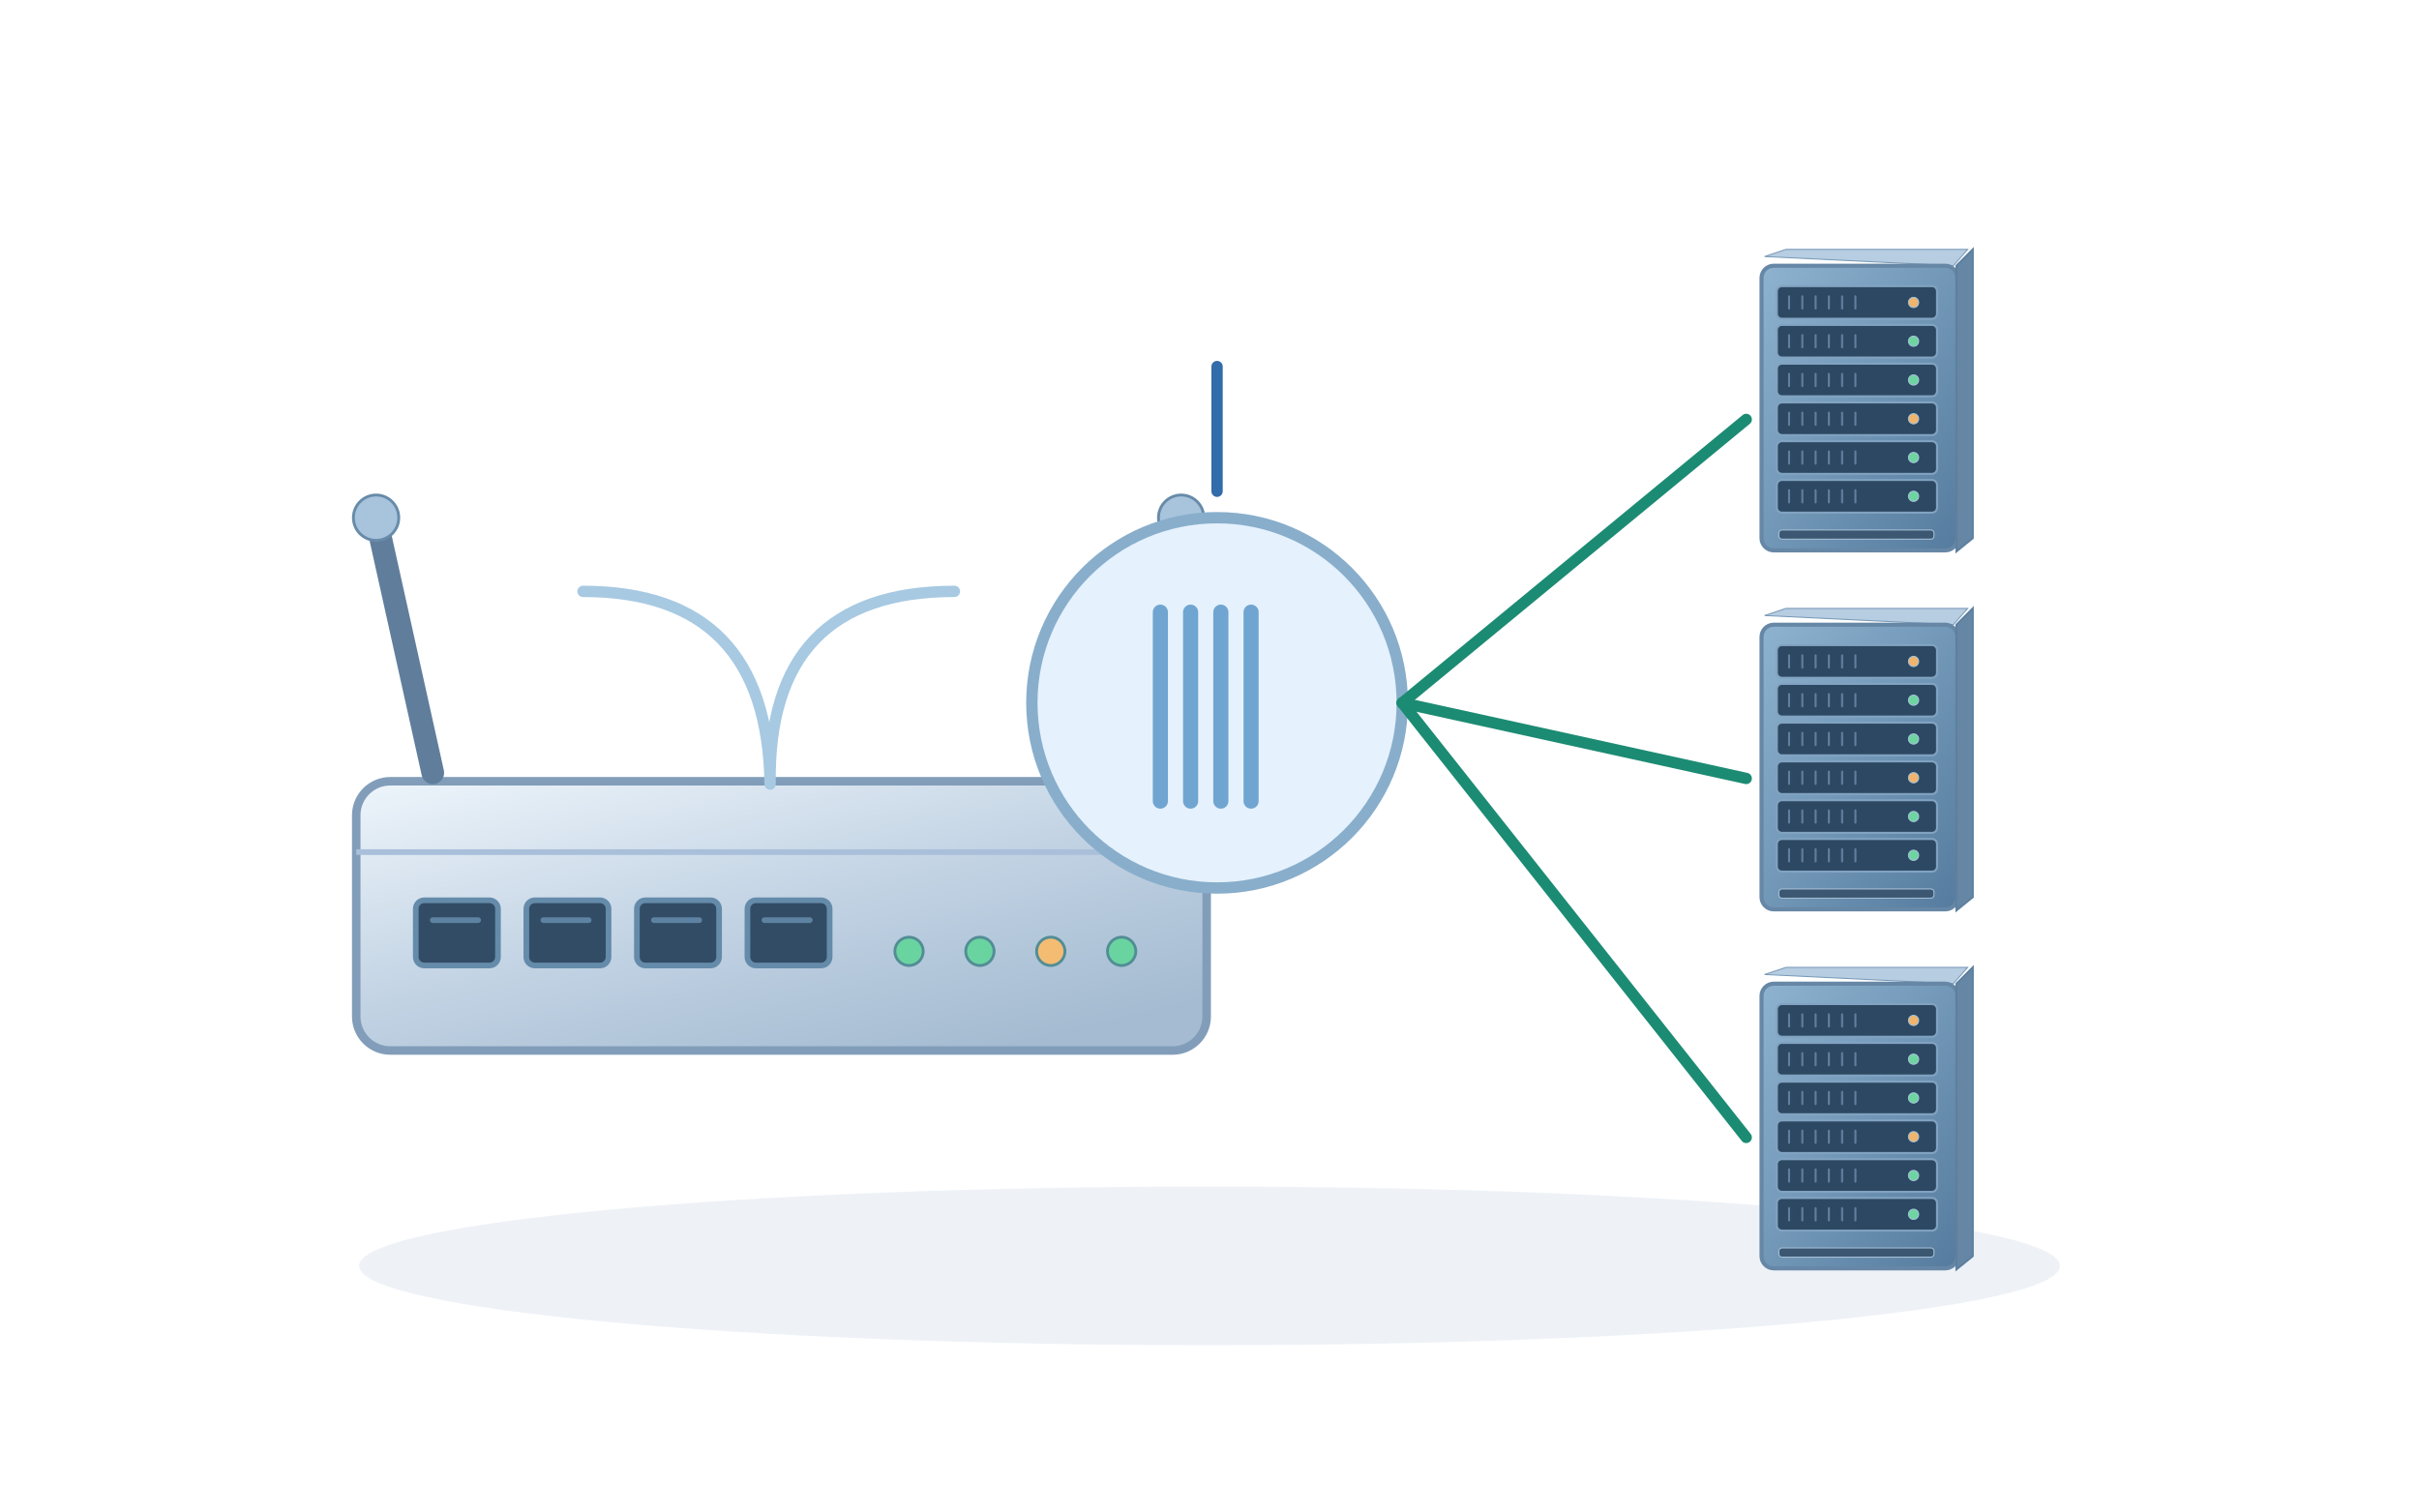
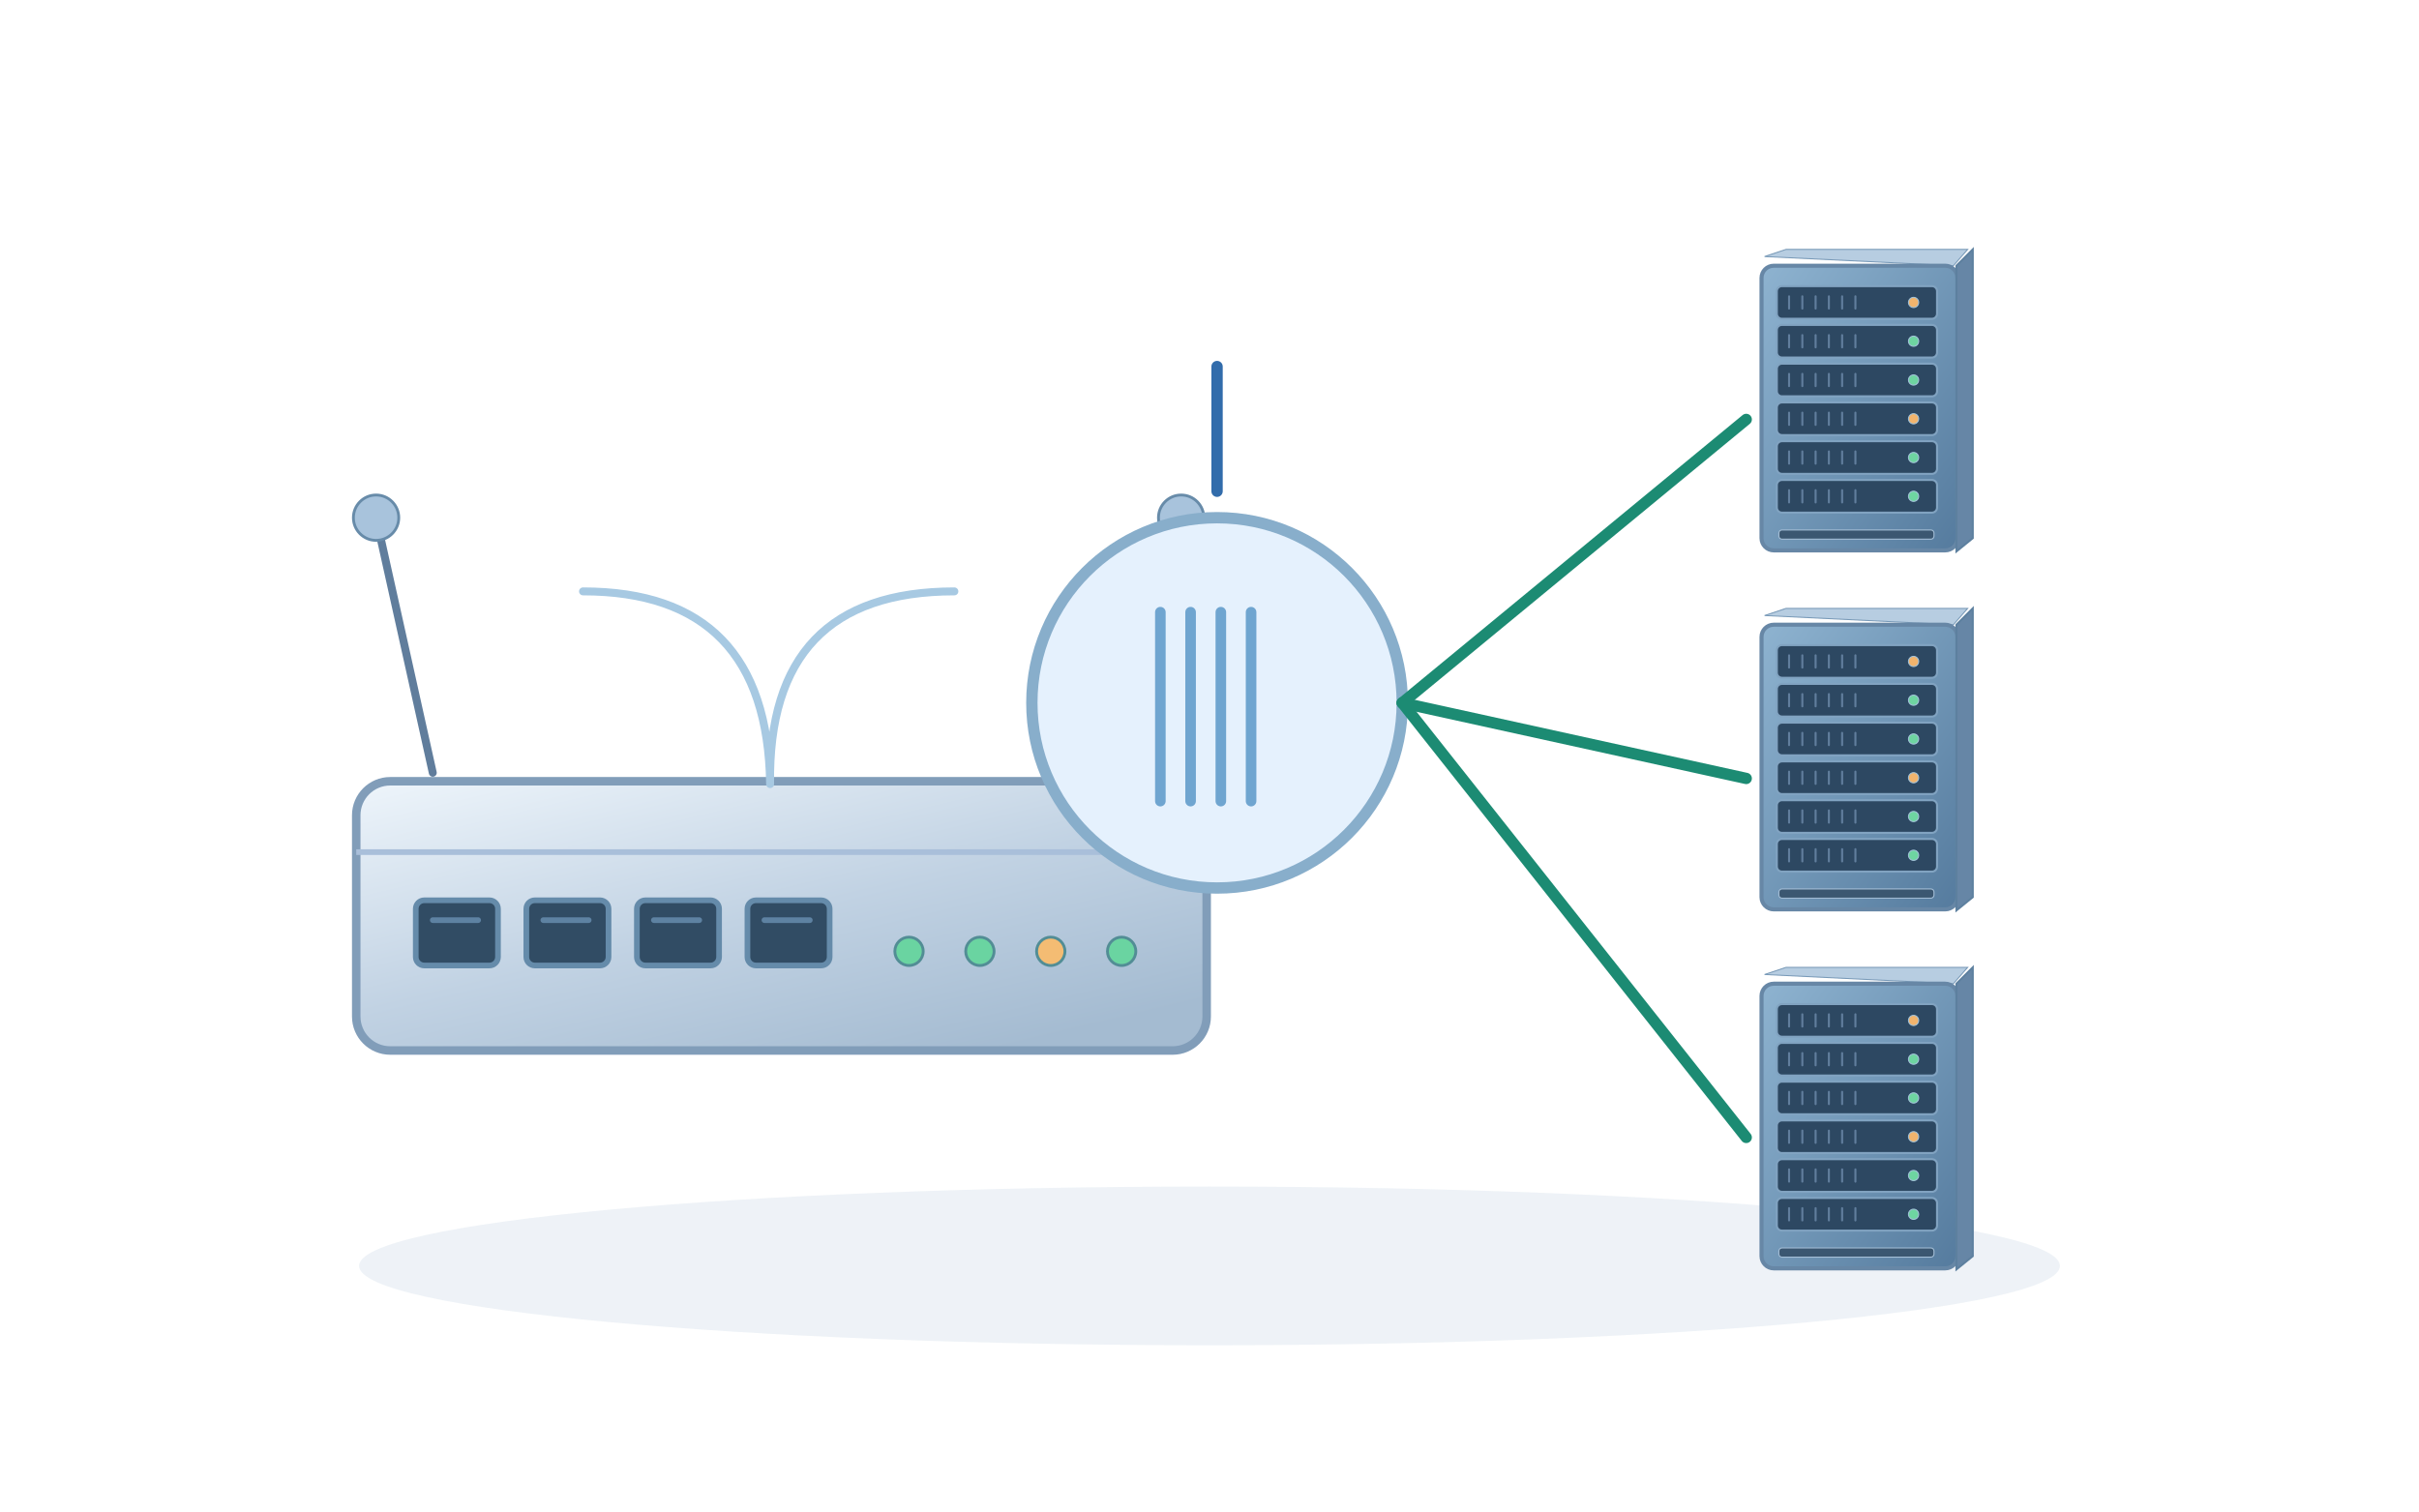
<svg xmlns="http://www.w3.org/2000/svg" width="640" height="400" viewBox="0 0 640 400" preserveAspectRatio="xMidYMid meet" role="img" aria-labelledby="load-balancer-title load-balancer-desc" data-tl-illustration-id="load-balancer" data-design-version="1" data-category="Infrastructure">
  <defs>
    <linearGradient id="metal" x2=".75" y2="1">
      <stop stop-color="#EEF5FB" />
      <stop offset=".55" stop-color="#C1D2E3" />
      <stop offset="1" stop-color="#A4BBD1" />
    </linearGradient>
    <linearGradient id="pcb" x2=".9" y2=".9">
      <stop stop-color="#2A927B" />
      <stop offset="1" stop-color="#125B50" />
    </linearGradient>
    <linearGradient id="core" x2="1" y2="1">
      <stop stop-color="#71C9F1" />
      <stop offset=".55" stop-color="#3279B4" />
      <stop offset="1" stop-color="#193D75" />
    </linearGradient>
    <linearGradient id="silicon" x2=".8" y2="1">
      <stop stop-color="#EBF3FB" />
      <stop offset="1" stop-color="#9EB9D0" />
    </linearGradient>
    <linearGradient id="rack" x2="1" y2="1">
      <stop stop-color="#8EB3D0" />
      <stop offset="1" stop-color="#557B9E" />
    </linearGradient>
    <linearGradient id="database" x2="1" y2="1">
      <stop stop-color="#EAF8FF" />
      <stop offset=".55" stop-color="#9BCCEA" />
      <stop offset="1" stop-color="#69A8D6" />
    </linearGradient>
    <linearGradient id="browser" x2="1" y2="1">
      <stop stop-color="#FFFFFF" />
      <stop offset="1" stop-color="#E9F2FB" />
    </linearGradient>
    <linearGradient id="shield" x2=".85" y2="1">
      <stop stop-color="#60C5AC" />
      <stop offset="1" stop-color="#1B8577" />
    </linearGradient>
    <linearGradient id="cloud" x2="1" y2="1">
      <stop stop-color="#FBFDFF" />
      <stop offset="1" stop-color="#CFE5F8" />
    </linearGradient>
    <linearGradient id="disc" x2="1" y2="1">
      <stop stop-color="#F9FCFF" />
      <stop offset=".55" stop-color="#94B5D1" />
      <stop offset="1" stop-color="#D9E7F3" />
    </linearGradient>
    <linearGradient id="globe" x2="1" y2="1">
      <stop stop-color="#F1FAFF" />
      <stop offset="1" stop-color="#9BC9EC" />
    </linearGradient>
    <filter id="shadow" x="-25%" y="-28%" width="150%" height="165%">
      <feDropShadow dx="0" dy="8" stdDeviation="7" flood-color="#4B7197" flood-opacity=".22" />
    </filter>
  </defs>
  <g font-family="-apple-system,BlinkMacSystemFont,Inter,Arial,sans-serif" data-motif="illustration-main">
    <ellipse cx="320" cy="335" rx="225" ry="21" fill="#7A9DBF" opacity=".13" />
    <g transform="translate(83 128) scale(0.75)">
      <g data-motif="network-router">
        <rect x="15" y="105" width="300" height="95" rx="12" fill="url(#metal)" stroke="#819DB9" stroke-width="3" />
        <path d="M15 130H315" stroke="#A9BFDA" stroke-width="2" />
        <rect x="36" y="147" width="29" height="23" rx="3" fill="#314C64" stroke="#658BAA" stroke-width="2" />
        <path d="M42 154H58" fill="none" stroke="#5E82A2" stroke-width="2" stroke-linecap="round" stroke-linejoin="round" />
        <rect x="75" y="147" width="29" height="23" rx="3" fill="#314C64" stroke="#658BAA" stroke-width="2" />
        <path d="M81 154H97" fill="none" stroke="#5E82A2" stroke-width="2" stroke-linecap="round" stroke-linejoin="round" />
        <rect x="114" y="147" width="29" height="23" rx="3" fill="#314C64" stroke="#658BAA" stroke-width="2" />
        <path d="M120 154H136" fill="none" stroke="#5E82A2" stroke-width="2" stroke-linecap="round" stroke-linejoin="round" />
        <rect x="153" y="147" width="29" height="23" rx="3" fill="#314C64" stroke="#658BAA" stroke-width="2" />
        <path d="M159 154H175" fill="none" stroke="#5E82A2" stroke-width="2" stroke-linecap="round" stroke-linejoin="round" />
        <circle cx="210" cy="165" r="5" fill="#6AD4A1" stroke="#528D95" stroke-width="1" />
        <circle cx="235" cy="165" r="5" fill="#6AD4A1" stroke="#528D95" stroke-width="1" />
        <circle cx="260" cy="165" r="5" fill="#F4BC73" stroke="#528D95" stroke-width="1" />
        <circle cx="285" cy="165" r="5" fill="#6AD4A1" stroke="#528D95" stroke-width="1" />
-         <path d="M42 102L22 12M285 102L306 12" fill="none" stroke="#607D9C" stroke-width="8" stroke-linecap="round" stroke-linejoin="round" />
+         <path d="M42 102L22 12M285 102L306 12" fill="none" stroke="#607D9C" stroke-width="2.8" stroke-linecap="round" stroke-linejoin="round" />
        <circle cx="22" cy="12" r="8" fill="#A8C3DC" stroke="#678BA9" stroke-width="1" />
        <circle cx="306" cy="12" r="8" fill="#A8C3DC" stroke="#678BA9" stroke-width="1" />
-         <path d="M161 106Q160 38 95 38M161 106Q160 38 226 38" fill="none" stroke="#A7C9E2" stroke-width="4" stroke-linecap="round" stroke-linejoin="round" />
+         <path d="M161 106Q160 38 95 38M161 106Q160 38 226 38" fill="none" stroke="#A7C9E2" stroke-width="2.8" stroke-linecap="round" stroke-linejoin="round" />
      </g>
    </g>
    <circle cx="322" cy="186" r="49" fill="#E5F1FD" stroke="#88AECB" stroke-width="3" />
-     <path d="M307 162V212" fill="none" stroke="#6FA5D0" stroke-width="4" stroke-linecap="round" stroke-linejoin="round" />
-     <path d="M315 162V212" fill="none" stroke="#6FA5D0" stroke-width="4" stroke-linecap="round" stroke-linejoin="round" />
-     <path d="M323 162V212" fill="none" stroke="#6FA5D0" stroke-width="4" stroke-linecap="round" stroke-linejoin="round" />
-     <path d="M331 162V212" fill="none" stroke="#6FA5D0" stroke-width="4" stroke-linecap="round" stroke-linejoin="round" />
+     <path d="M307 162V212" fill="none" stroke="#6FA5D0" stroke-width="2.8" stroke-linecap="round" stroke-linejoin="round" />
+     <path d="M315 162V212" fill="none" stroke="#6FA5D0" stroke-width="2.8" stroke-linecap="round" stroke-linejoin="round" />
+     <path d="M323 162V212" fill="none" stroke="#6FA5D0" stroke-width="2.8" stroke-linecap="round" stroke-linejoin="round" />
+     <path d="M331 162V212" fill="none" stroke="#6FA5D0" stroke-width="2.8" stroke-linecap="round" stroke-linejoin="round" />
    <g transform="translate(462 66) scale(0.27)">
      <g data-motif="server-rack">
        <path d="M18 7L39 0H217L203 16Z" fill="#B7CDE1" stroke="#799AB8" />
        <rect x="15" y="16" width="192" height="279" rx="12" fill="url(#rack)" stroke="#6787A6" stroke-width="4" />
        <path d="M206 16L222 0V283L206 296Z" fill="#6686A6" stroke="#5D809F" stroke-width="2" />
        <rect x="30" y="36" width="157" height="32" rx="5" fill="#2D4862" stroke="#81A3C1" stroke-width="2" />
        <path d="M42 46V58" fill="none" stroke="#617E9D" stroke-width="2" stroke-linecap="round" stroke-linejoin="round" />
        <path d="M55 46V58" fill="none" stroke="#617E9D" stroke-width="2" stroke-linecap="round" stroke-linejoin="round" />
        <path d="M68 46V58" fill="none" stroke="#617E9D" stroke-width="2" stroke-linecap="round" stroke-linejoin="round" />
        <path d="M81 46V58" fill="none" stroke="#617E9D" stroke-width="2" stroke-linecap="round" stroke-linejoin="round" />
        <path d="M94 46V58" fill="none" stroke="#617E9D" stroke-width="2" stroke-linecap="round" stroke-linejoin="round" />
        <path d="M107 46V58" fill="none" stroke="#617E9D" stroke-width="2" stroke-linecap="round" stroke-linejoin="round" />
        <circle cx="164" cy="52" r="5" fill="#F1B46D" stroke="#A3C3D9" stroke-width="1" />
        <rect x="30" y="74" width="157" height="32" rx="5" fill="#2D4862" stroke="#81A3C1" stroke-width="2" />
        <path d="M42 84V96" fill="none" stroke="#617E9D" stroke-width="2" stroke-linecap="round" stroke-linejoin="round" />
        <path d="M55 84V96" fill="none" stroke="#617E9D" stroke-width="2" stroke-linecap="round" stroke-linejoin="round" />
        <path d="M68 84V96" fill="none" stroke="#617E9D" stroke-width="2" stroke-linecap="round" stroke-linejoin="round" />
        <path d="M81 84V96" fill="none" stroke="#617E9D" stroke-width="2" stroke-linecap="round" stroke-linejoin="round" />
        <path d="M94 84V96" fill="none" stroke="#617E9D" stroke-width="2" stroke-linecap="round" stroke-linejoin="round" />
        <path d="M107 84V96" fill="none" stroke="#617E9D" stroke-width="2" stroke-linecap="round" stroke-linejoin="round" />
        <circle cx="164" cy="90" r="5" fill="#6ED5A1" stroke="#A3C3D9" stroke-width="1" />
        <rect x="30" y="112" width="157" height="32" rx="5" fill="#2D4862" stroke="#81A3C1" stroke-width="2" />
        <path d="M42 122V134" fill="none" stroke="#617E9D" stroke-width="2" stroke-linecap="round" stroke-linejoin="round" />
        <path d="M55 122V134" fill="none" stroke="#617E9D" stroke-width="2" stroke-linecap="round" stroke-linejoin="round" />
        <path d="M68 122V134" fill="none" stroke="#617E9D" stroke-width="2" stroke-linecap="round" stroke-linejoin="round" />
        <path d="M81 122V134" fill="none" stroke="#617E9D" stroke-width="2" stroke-linecap="round" stroke-linejoin="round" />
        <path d="M94 122V134" fill="none" stroke="#617E9D" stroke-width="2" stroke-linecap="round" stroke-linejoin="round" />
        <path d="M107 122V134" fill="none" stroke="#617E9D" stroke-width="2" stroke-linecap="round" stroke-linejoin="round" />
        <circle cx="164" cy="128" r="5" fill="#6ED5A1" stroke="#A3C3D9" stroke-width="1" />
        <rect x="30" y="150" width="157" height="32" rx="5" fill="#2D4862" stroke="#81A3C1" stroke-width="2" />
        <path d="M42 160V172" fill="none" stroke="#617E9D" stroke-width="2" stroke-linecap="round" stroke-linejoin="round" />
        <path d="M55 160V172" fill="none" stroke="#617E9D" stroke-width="2" stroke-linecap="round" stroke-linejoin="round" />
        <path d="M68 160V172" fill="none" stroke="#617E9D" stroke-width="2" stroke-linecap="round" stroke-linejoin="round" />
        <path d="M81 160V172" fill="none" stroke="#617E9D" stroke-width="2" stroke-linecap="round" stroke-linejoin="round" />
        <path d="M94 160V172" fill="none" stroke="#617E9D" stroke-width="2" stroke-linecap="round" stroke-linejoin="round" />
        <path d="M107 160V172" fill="none" stroke="#617E9D" stroke-width="2" stroke-linecap="round" stroke-linejoin="round" />
        <circle cx="164" cy="166" r="5" fill="#F1B46D" stroke="#A3C3D9" stroke-width="1" />
        <rect x="30" y="188" width="157" height="32" rx="5" fill="#2D4862" stroke="#81A3C1" stroke-width="2" />
        <path d="M42 198V210" fill="none" stroke="#617E9D" stroke-width="2" stroke-linecap="round" stroke-linejoin="round" />
        <path d="M55 198V210" fill="none" stroke="#617E9D" stroke-width="2" stroke-linecap="round" stroke-linejoin="round" />
        <path d="M68 198V210" fill="none" stroke="#617E9D" stroke-width="2" stroke-linecap="round" stroke-linejoin="round" />
        <path d="M81 198V210" fill="none" stroke="#617E9D" stroke-width="2" stroke-linecap="round" stroke-linejoin="round" />
        <path d="M94 198V210" fill="none" stroke="#617E9D" stroke-width="2" stroke-linecap="round" stroke-linejoin="round" />
        <path d="M107 198V210" fill="none" stroke="#617E9D" stroke-width="2" stroke-linecap="round" stroke-linejoin="round" />
        <circle cx="164" cy="204" r="5" fill="#6ED5A1" stroke="#A3C3D9" stroke-width="1" />
        <rect x="30" y="226" width="157" height="32" rx="5" fill="#2D4862" stroke="#81A3C1" stroke-width="2" />
        <path d="M42 236V248" fill="none" stroke="#617E9D" stroke-width="2" stroke-linecap="round" stroke-linejoin="round" />
        <path d="M55 236V248" fill="none" stroke="#617E9D" stroke-width="2" stroke-linecap="round" stroke-linejoin="round" />
        <path d="M68 236V248" fill="none" stroke="#617E9D" stroke-width="2" stroke-linecap="round" stroke-linejoin="round" />
        <path d="M81 236V248" fill="none" stroke="#617E9D" stroke-width="2" stroke-linecap="round" stroke-linejoin="round" />
        <path d="M94 236V248" fill="none" stroke="#617E9D" stroke-width="2" stroke-linecap="round" stroke-linejoin="round" />
        <path d="M107 236V248" fill="none" stroke="#617E9D" stroke-width="2" stroke-linecap="round" stroke-linejoin="round" />
        <circle cx="164" cy="242" r="5" fill="#6ED5A1" stroke="#A3C3D9" stroke-width="1" />
        <rect x="32" y="275" width="152" height="9" rx="3" fill="#3B5771" stroke="#A6C0D8" stroke-width="1" />
      </g>
    </g>
    <path d="M371 186L462 111" fill="none" stroke="#1C8B73" stroke-width="3" stroke-linecap="round" stroke-linejoin="round" />
    <g transform="translate(462 161) scale(0.27)">
      <g data-motif="server-rack">
        <path d="M18 7L39 0H217L203 16Z" fill="#B7CDE1" stroke="#799AB8" />
        <rect x="15" y="16" width="192" height="279" rx="12" fill="url(#rack)" stroke="#6787A6" stroke-width="4" />
        <path d="M206 16L222 0V283L206 296Z" fill="#6686A6" stroke="#5D809F" stroke-width="2" />
        <rect x="30" y="36" width="157" height="32" rx="5" fill="#2D4862" stroke="#81A3C1" stroke-width="2" />
        <path d="M42 46V58" fill="none" stroke="#617E9D" stroke-width="2" stroke-linecap="round" stroke-linejoin="round" />
        <path d="M55 46V58" fill="none" stroke="#617E9D" stroke-width="2" stroke-linecap="round" stroke-linejoin="round" />
        <path d="M68 46V58" fill="none" stroke="#617E9D" stroke-width="2" stroke-linecap="round" stroke-linejoin="round" />
        <path d="M81 46V58" fill="none" stroke="#617E9D" stroke-width="2" stroke-linecap="round" stroke-linejoin="round" />
        <path d="M94 46V58" fill="none" stroke="#617E9D" stroke-width="2" stroke-linecap="round" stroke-linejoin="round" />
        <path d="M107 46V58" fill="none" stroke="#617E9D" stroke-width="2" stroke-linecap="round" stroke-linejoin="round" />
        <circle cx="164" cy="52" r="5" fill="#F1B46D" stroke="#A3C3D9" stroke-width="1" />
        <rect x="30" y="74" width="157" height="32" rx="5" fill="#2D4862" stroke="#81A3C1" stroke-width="2" />
        <path d="M42 84V96" fill="none" stroke="#617E9D" stroke-width="2" stroke-linecap="round" stroke-linejoin="round" />
        <path d="M55 84V96" fill="none" stroke="#617E9D" stroke-width="2" stroke-linecap="round" stroke-linejoin="round" />
        <path d="M68 84V96" fill="none" stroke="#617E9D" stroke-width="2" stroke-linecap="round" stroke-linejoin="round" />
        <path d="M81 84V96" fill="none" stroke="#617E9D" stroke-width="2" stroke-linecap="round" stroke-linejoin="round" />
        <path d="M94 84V96" fill="none" stroke="#617E9D" stroke-width="2" stroke-linecap="round" stroke-linejoin="round" />
        <path d="M107 84V96" fill="none" stroke="#617E9D" stroke-width="2" stroke-linecap="round" stroke-linejoin="round" />
        <circle cx="164" cy="90" r="5" fill="#6ED5A1" stroke="#A3C3D9" stroke-width="1" />
        <rect x="30" y="112" width="157" height="32" rx="5" fill="#2D4862" stroke="#81A3C1" stroke-width="2" />
        <path d="M42 122V134" fill="none" stroke="#617E9D" stroke-width="2" stroke-linecap="round" stroke-linejoin="round" />
        <path d="M55 122V134" fill="none" stroke="#617E9D" stroke-width="2" stroke-linecap="round" stroke-linejoin="round" />
        <path d="M68 122V134" fill="none" stroke="#617E9D" stroke-width="2" stroke-linecap="round" stroke-linejoin="round" />
        <path d="M81 122V134" fill="none" stroke="#617E9D" stroke-width="2" stroke-linecap="round" stroke-linejoin="round" />
        <path d="M94 122V134" fill="none" stroke="#617E9D" stroke-width="2" stroke-linecap="round" stroke-linejoin="round" />
        <path d="M107 122V134" fill="none" stroke="#617E9D" stroke-width="2" stroke-linecap="round" stroke-linejoin="round" />
        <circle cx="164" cy="128" r="5" fill="#6ED5A1" stroke="#A3C3D9" stroke-width="1" />
        <rect x="30" y="150" width="157" height="32" rx="5" fill="#2D4862" stroke="#81A3C1" stroke-width="2" />
        <path d="M42 160V172" fill="none" stroke="#617E9D" stroke-width="2" stroke-linecap="round" stroke-linejoin="round" />
        <path d="M55 160V172" fill="none" stroke="#617E9D" stroke-width="2" stroke-linecap="round" stroke-linejoin="round" />
        <path d="M68 160V172" fill="none" stroke="#617E9D" stroke-width="2" stroke-linecap="round" stroke-linejoin="round" />
        <path d="M81 160V172" fill="none" stroke="#617E9D" stroke-width="2" stroke-linecap="round" stroke-linejoin="round" />
        <path d="M94 160V172" fill="none" stroke="#617E9D" stroke-width="2" stroke-linecap="round" stroke-linejoin="round" />
        <path d="M107 160V172" fill="none" stroke="#617E9D" stroke-width="2" stroke-linecap="round" stroke-linejoin="round" />
        <circle cx="164" cy="166" r="5" fill="#F1B46D" stroke="#A3C3D9" stroke-width="1" />
        <rect x="30" y="188" width="157" height="32" rx="5" fill="#2D4862" stroke="#81A3C1" stroke-width="2" />
        <path d="M42 198V210" fill="none" stroke="#617E9D" stroke-width="2" stroke-linecap="round" stroke-linejoin="round" />
        <path d="M55 198V210" fill="none" stroke="#617E9D" stroke-width="2" stroke-linecap="round" stroke-linejoin="round" />
        <path d="M68 198V210" fill="none" stroke="#617E9D" stroke-width="2" stroke-linecap="round" stroke-linejoin="round" />
        <path d="M81 198V210" fill="none" stroke="#617E9D" stroke-width="2" stroke-linecap="round" stroke-linejoin="round" />
        <path d="M94 198V210" fill="none" stroke="#617E9D" stroke-width="2" stroke-linecap="round" stroke-linejoin="round" />
        <path d="M107 198V210" fill="none" stroke="#617E9D" stroke-width="2" stroke-linecap="round" stroke-linejoin="round" />
        <circle cx="164" cy="204" r="5" fill="#6ED5A1" stroke="#A3C3D9" stroke-width="1" />
        <rect x="30" y="226" width="157" height="32" rx="5" fill="#2D4862" stroke="#81A3C1" stroke-width="2" />
        <path d="M42 236V248" fill="none" stroke="#617E9D" stroke-width="2" stroke-linecap="round" stroke-linejoin="round" />
        <path d="M55 236V248" fill="none" stroke="#617E9D" stroke-width="2" stroke-linecap="round" stroke-linejoin="round" />
        <path d="M68 236V248" fill="none" stroke="#617E9D" stroke-width="2" stroke-linecap="round" stroke-linejoin="round" />
        <path d="M81 236V248" fill="none" stroke="#617E9D" stroke-width="2" stroke-linecap="round" stroke-linejoin="round" />
        <path d="M94 236V248" fill="none" stroke="#617E9D" stroke-width="2" stroke-linecap="round" stroke-linejoin="round" />
        <path d="M107 236V248" fill="none" stroke="#617E9D" stroke-width="2" stroke-linecap="round" stroke-linejoin="round" />
        <circle cx="164" cy="242" r="5" fill="#6ED5A1" stroke="#A3C3D9" stroke-width="1" />
        <rect x="32" y="275" width="152" height="9" rx="3" fill="#3B5771" stroke="#A6C0D8" stroke-width="1" />
      </g>
    </g>
    <path d="M371 186L462 206" fill="none" stroke="#1C8B73" stroke-width="3" stroke-linecap="round" stroke-linejoin="round" />
    <g transform="translate(462 256) scale(0.27)">
      <g data-motif="server-rack">
        <path d="M18 7L39 0H217L203 16Z" fill="#B7CDE1" stroke="#799AB8" />
        <rect x="15" y="16" width="192" height="279" rx="12" fill="url(#rack)" stroke="#6787A6" stroke-width="4" />
        <path d="M206 16L222 0V283L206 296Z" fill="#6686A6" stroke="#5D809F" stroke-width="2" />
        <rect x="30" y="36" width="157" height="32" rx="5" fill="#2D4862" stroke="#81A3C1" stroke-width="2" />
        <path d="M42 46V58" fill="none" stroke="#617E9D" stroke-width="2" stroke-linecap="round" stroke-linejoin="round" />
        <path d="M55 46V58" fill="none" stroke="#617E9D" stroke-width="2" stroke-linecap="round" stroke-linejoin="round" />
        <path d="M68 46V58" fill="none" stroke="#617E9D" stroke-width="2" stroke-linecap="round" stroke-linejoin="round" />
        <path d="M81 46V58" fill="none" stroke="#617E9D" stroke-width="2" stroke-linecap="round" stroke-linejoin="round" />
        <path d="M94 46V58" fill="none" stroke="#617E9D" stroke-width="2" stroke-linecap="round" stroke-linejoin="round" />
        <path d="M107 46V58" fill="none" stroke="#617E9D" stroke-width="2" stroke-linecap="round" stroke-linejoin="round" />
        <circle cx="164" cy="52" r="5" fill="#F1B46D" stroke="#A3C3D9" stroke-width="1" />
        <rect x="30" y="74" width="157" height="32" rx="5" fill="#2D4862" stroke="#81A3C1" stroke-width="2" />
        <path d="M42 84V96" fill="none" stroke="#617E9D" stroke-width="2" stroke-linecap="round" stroke-linejoin="round" />
        <path d="M55 84V96" fill="none" stroke="#617E9D" stroke-width="2" stroke-linecap="round" stroke-linejoin="round" />
        <path d="M68 84V96" fill="none" stroke="#617E9D" stroke-width="2" stroke-linecap="round" stroke-linejoin="round" />
        <path d="M81 84V96" fill="none" stroke="#617E9D" stroke-width="2" stroke-linecap="round" stroke-linejoin="round" />
        <path d="M94 84V96" fill="none" stroke="#617E9D" stroke-width="2" stroke-linecap="round" stroke-linejoin="round" />
        <path d="M107 84V96" fill="none" stroke="#617E9D" stroke-width="2" stroke-linecap="round" stroke-linejoin="round" />
        <circle cx="164" cy="90" r="5" fill="#6ED5A1" stroke="#A3C3D9" stroke-width="1" />
        <rect x="30" y="112" width="157" height="32" rx="5" fill="#2D4862" stroke="#81A3C1" stroke-width="2" />
        <path d="M42 122V134" fill="none" stroke="#617E9D" stroke-width="2" stroke-linecap="round" stroke-linejoin="round" />
        <path d="M55 122V134" fill="none" stroke="#617E9D" stroke-width="2" stroke-linecap="round" stroke-linejoin="round" />
        <path d="M68 122V134" fill="none" stroke="#617E9D" stroke-width="2" stroke-linecap="round" stroke-linejoin="round" />
        <path d="M81 122V134" fill="none" stroke="#617E9D" stroke-width="2" stroke-linecap="round" stroke-linejoin="round" />
        <path d="M94 122V134" fill="none" stroke="#617E9D" stroke-width="2" stroke-linecap="round" stroke-linejoin="round" />
        <path d="M107 122V134" fill="none" stroke="#617E9D" stroke-width="2" stroke-linecap="round" stroke-linejoin="round" />
        <circle cx="164" cy="128" r="5" fill="#6ED5A1" stroke="#A3C3D9" stroke-width="1" />
        <rect x="30" y="150" width="157" height="32" rx="5" fill="#2D4862" stroke="#81A3C1" stroke-width="2" />
        <path d="M42 160V172" fill="none" stroke="#617E9D" stroke-width="2" stroke-linecap="round" stroke-linejoin="round" />
        <path d="M55 160V172" fill="none" stroke="#617E9D" stroke-width="2" stroke-linecap="round" stroke-linejoin="round" />
        <path d="M68 160V172" fill="none" stroke="#617E9D" stroke-width="2" stroke-linecap="round" stroke-linejoin="round" />
        <path d="M81 160V172" fill="none" stroke="#617E9D" stroke-width="2" stroke-linecap="round" stroke-linejoin="round" />
        <path d="M94 160V172" fill="none" stroke="#617E9D" stroke-width="2" stroke-linecap="round" stroke-linejoin="round" />
        <path d="M107 160V172" fill="none" stroke="#617E9D" stroke-width="2" stroke-linecap="round" stroke-linejoin="round" />
        <circle cx="164" cy="166" r="5" fill="#F1B46D" stroke="#A3C3D9" stroke-width="1" />
        <rect x="30" y="188" width="157" height="32" rx="5" fill="#2D4862" stroke="#81A3C1" stroke-width="2" />
        <path d="M42 198V210" fill="none" stroke="#617E9D" stroke-width="2" stroke-linecap="round" stroke-linejoin="round" />
        <path d="M55 198V210" fill="none" stroke="#617E9D" stroke-width="2" stroke-linecap="round" stroke-linejoin="round" />
        <path d="M68 198V210" fill="none" stroke="#617E9D" stroke-width="2" stroke-linecap="round" stroke-linejoin="round" />
        <path d="M81 198V210" fill="none" stroke="#617E9D" stroke-width="2" stroke-linecap="round" stroke-linejoin="round" />
        <path d="M94 198V210" fill="none" stroke="#617E9D" stroke-width="2" stroke-linecap="round" stroke-linejoin="round" />
        <path d="M107 198V210" fill="none" stroke="#617E9D" stroke-width="2" stroke-linecap="round" stroke-linejoin="round" />
        <circle cx="164" cy="204" r="5" fill="#6ED5A1" stroke="#A3C3D9" stroke-width="1" />
        <rect x="30" y="226" width="157" height="32" rx="5" fill="#2D4862" stroke="#81A3C1" stroke-width="2" />
        <path d="M42 236V248" fill="none" stroke="#617E9D" stroke-width="2" stroke-linecap="round" stroke-linejoin="round" />
        <path d="M55 236V248" fill="none" stroke="#617E9D" stroke-width="2" stroke-linecap="round" stroke-linejoin="round" />
        <path d="M68 236V248" fill="none" stroke="#617E9D" stroke-width="2" stroke-linecap="round" stroke-linejoin="round" />
        <path d="M81 236V248" fill="none" stroke="#617E9D" stroke-width="2" stroke-linecap="round" stroke-linejoin="round" />
        <path d="M94 236V248" fill="none" stroke="#617E9D" stroke-width="2" stroke-linecap="round" stroke-linejoin="round" />
        <path d="M107 236V248" fill="none" stroke="#617E9D" stroke-width="2" stroke-linecap="round" stroke-linejoin="round" />
        <circle cx="164" cy="242" r="5" fill="#6ED5A1" stroke="#A3C3D9" stroke-width="1" />
        <rect x="32" y="275" width="152" height="9" rx="3" fill="#3B5771" stroke="#A6C0D8" stroke-width="1" />
      </g>
    </g>
    <path d="M371 186L462 301" fill="none" stroke="#1C8B73" stroke-width="3" stroke-linecap="round" stroke-linejoin="round" />
    <path d="M322 130V97" fill="none" stroke="#326CAB" stroke-width="3" stroke-linecap="round" stroke-linejoin="round" />
  </g>
</svg>
